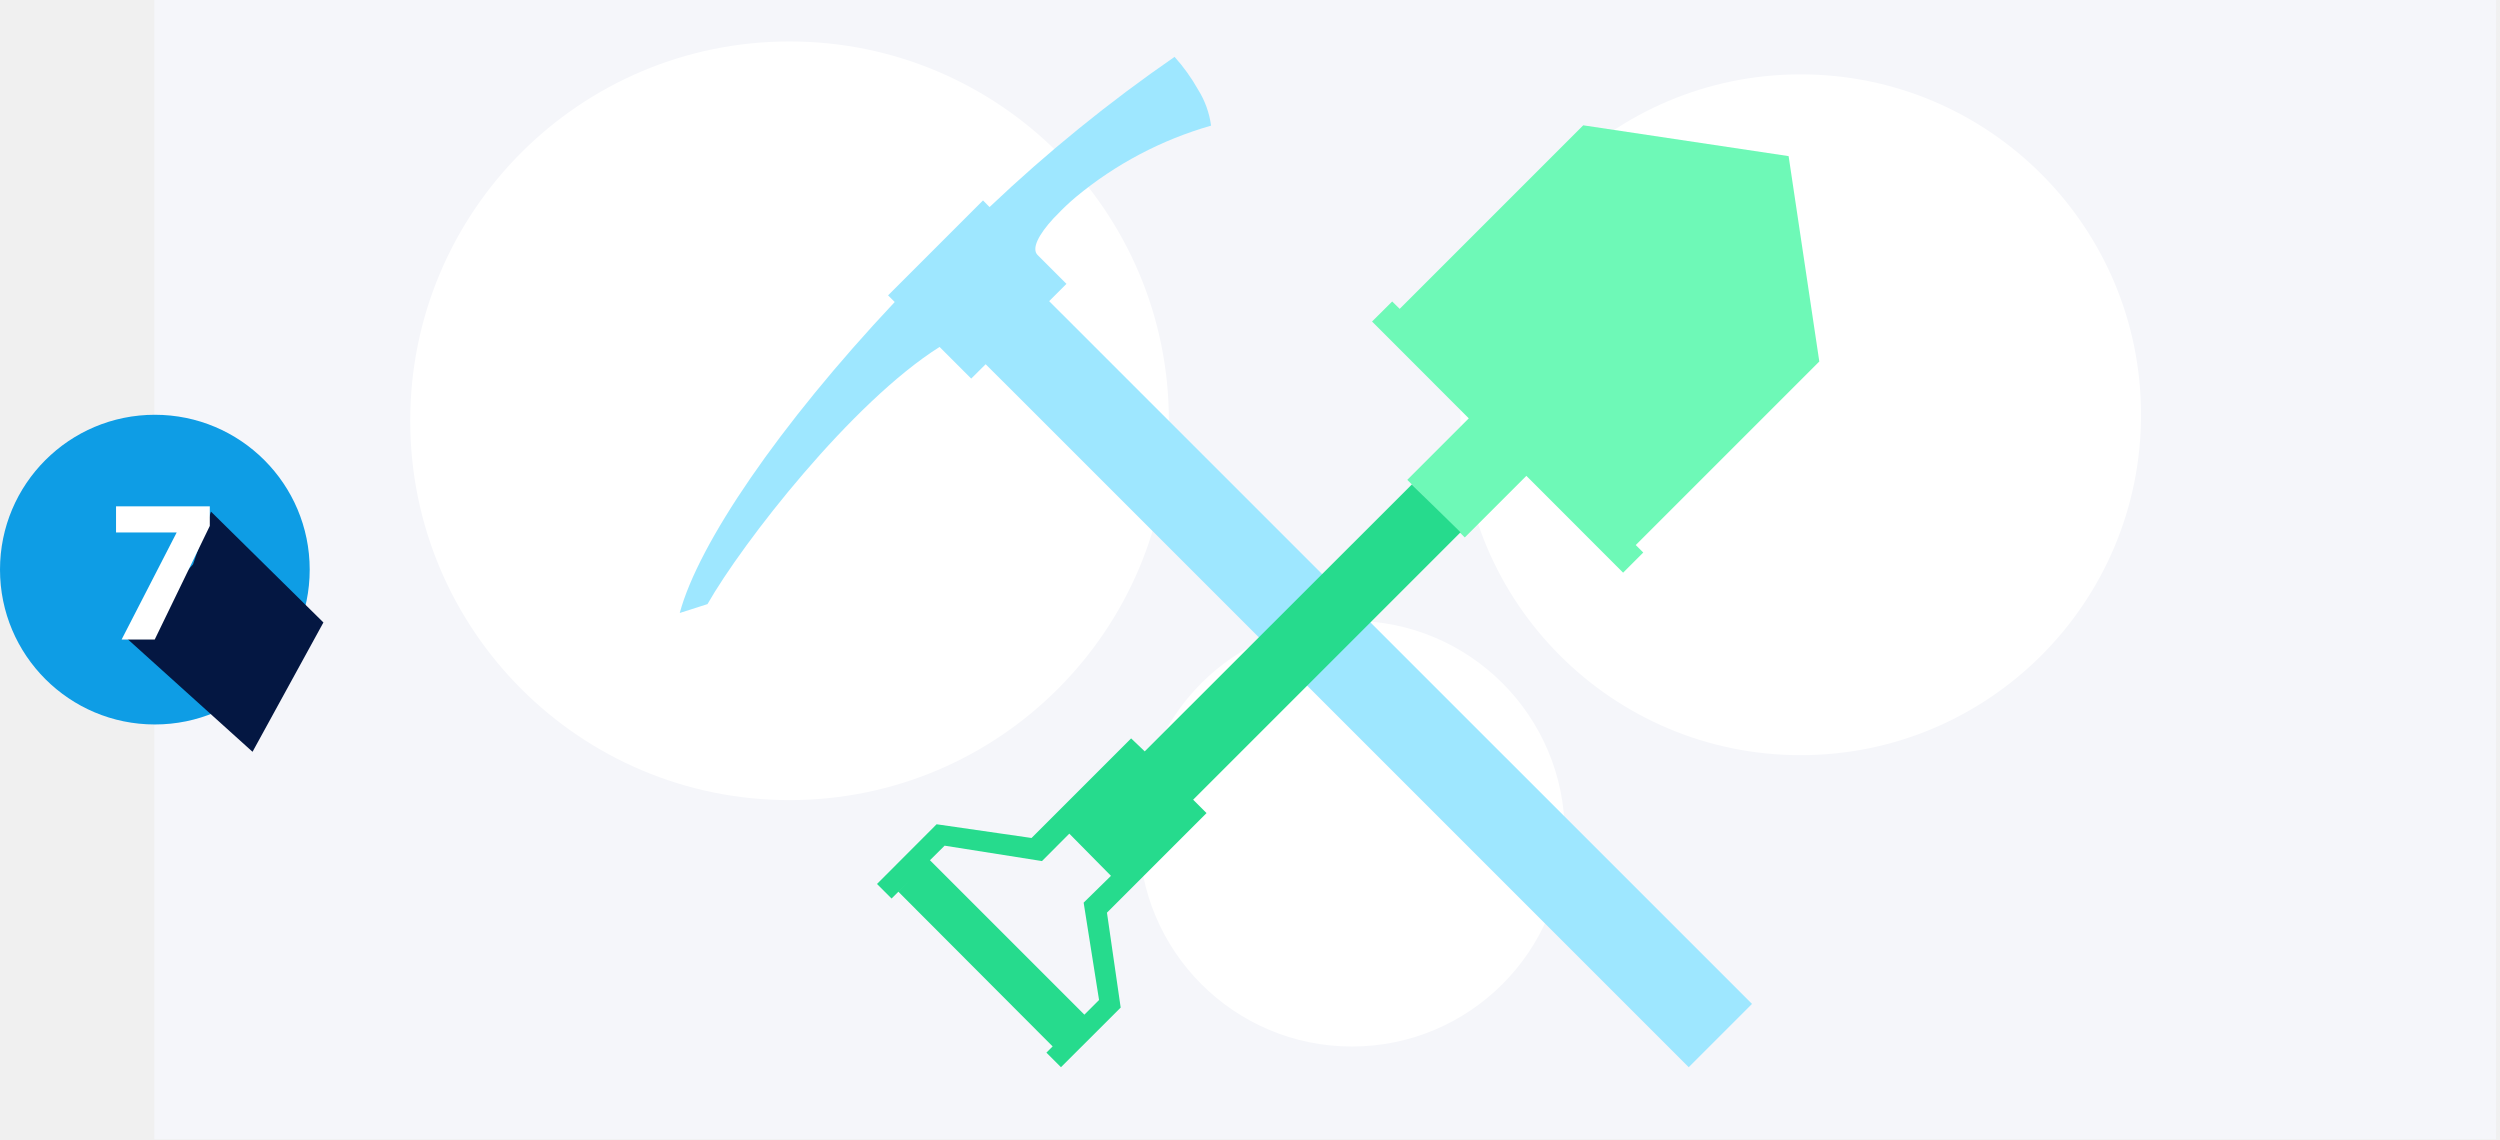
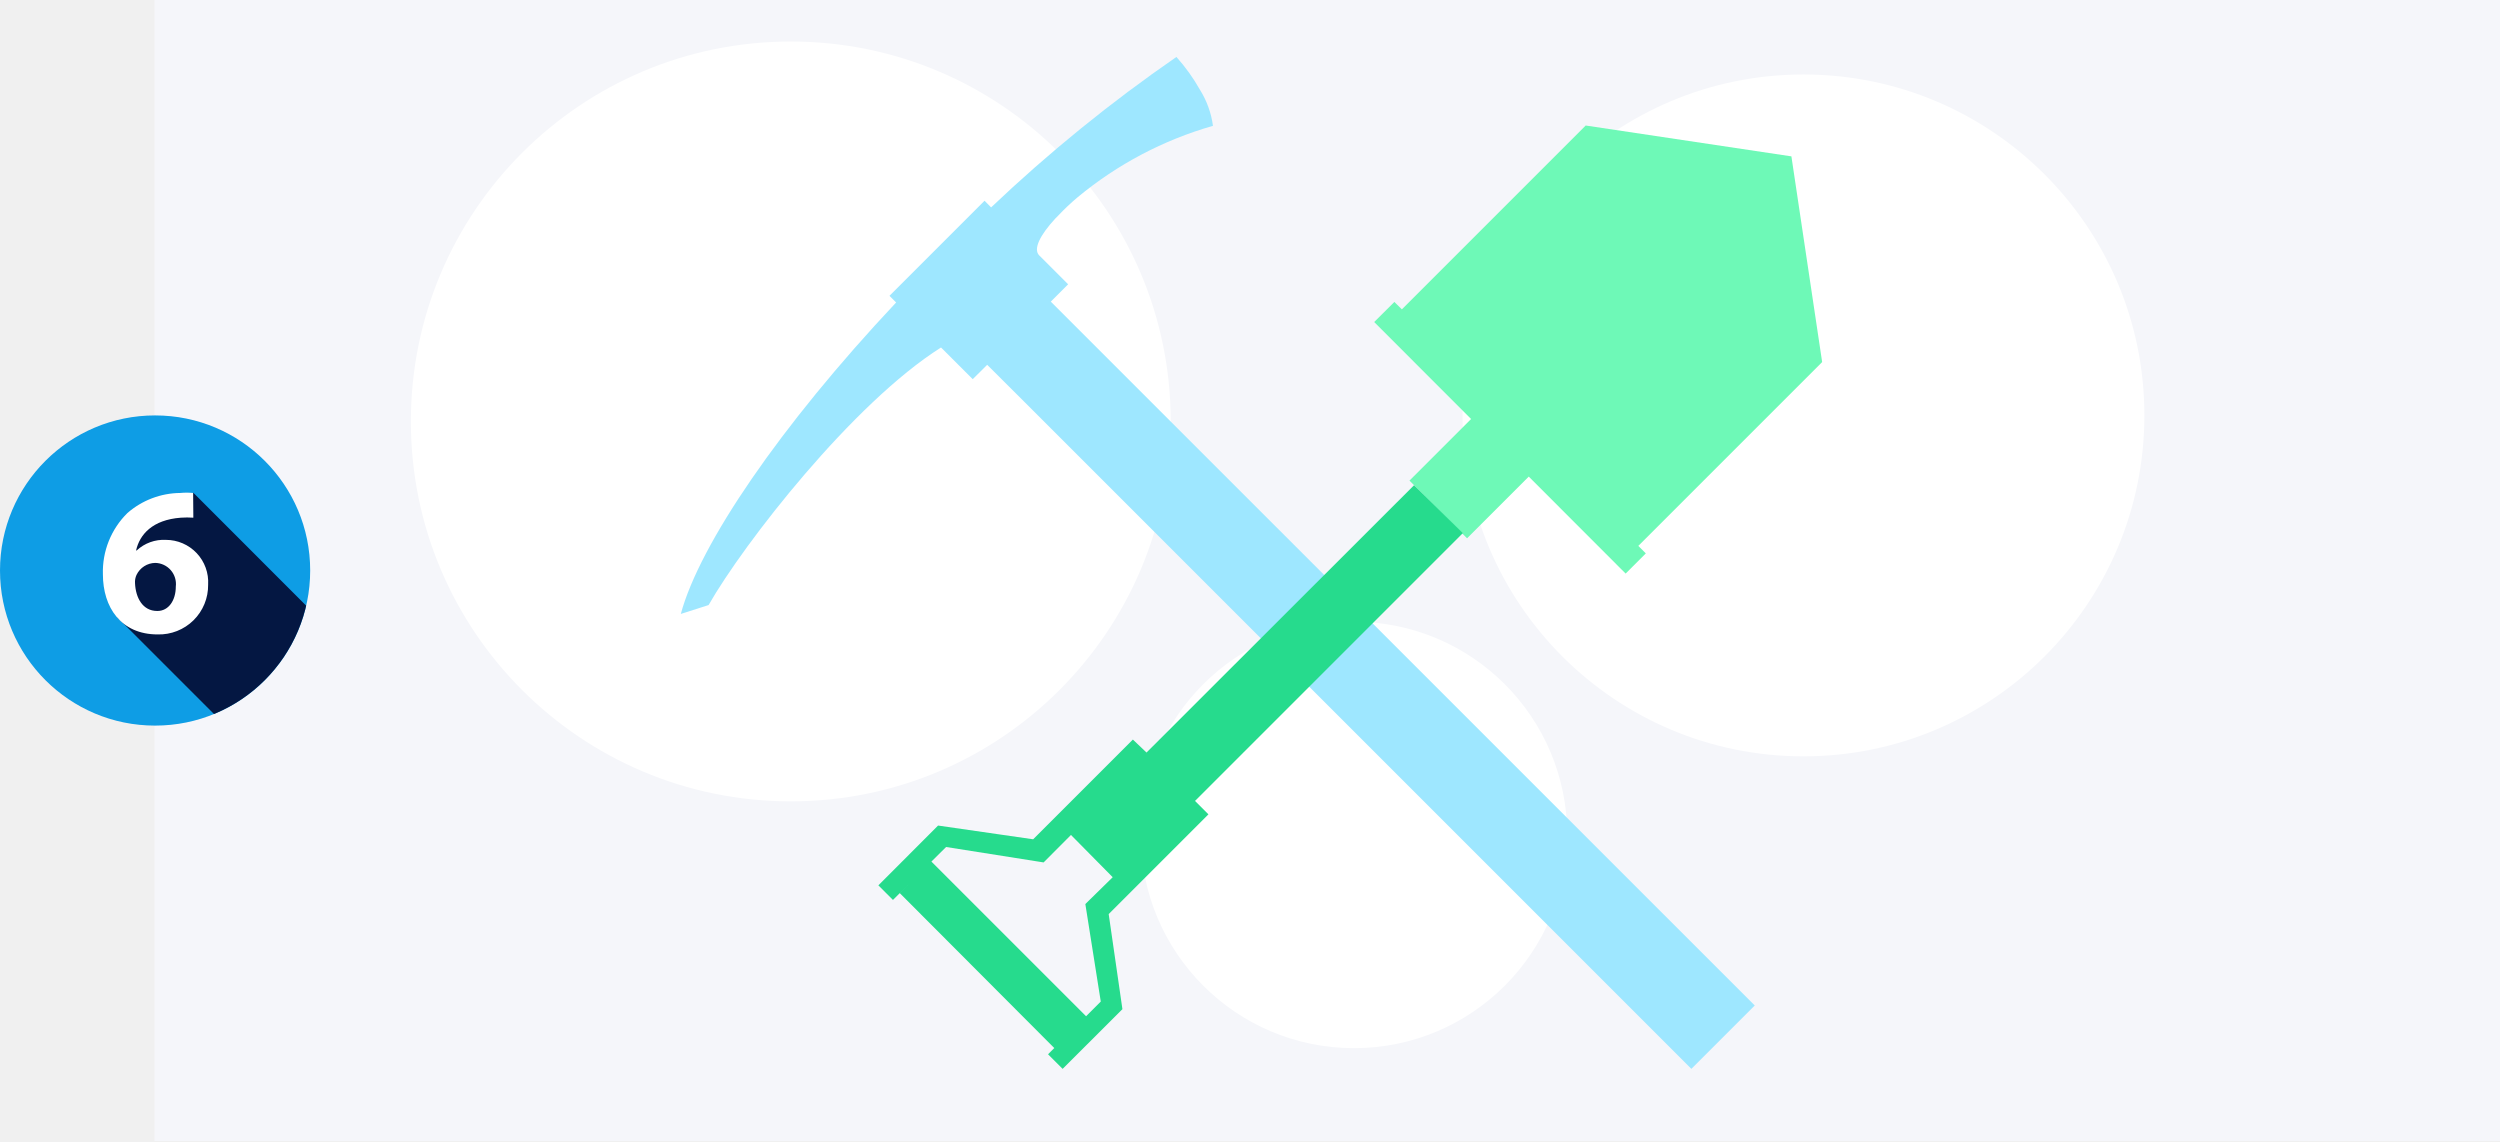
- <svg xmlns="http://www.w3.org/2000/svg" width="237" height="108" viewBox="0 0 237 108" fill="none">
-   <g clip-path="url(#clip0)">
-     <path d="M236.63 0H14.63V108H236.63V0Z" fill="#F5F6FA" />
-     <path d="M14.68 68.68C22.788 68.68 29.36 62.108 29.36 54C29.36 45.893 22.788 39.32 14.68 39.32C6.572 39.32 0 45.893 0 54C0 62.108 6.572 68.68 14.68 68.68Z" fill="#0E9DE5" />
-     <path d="M12 60.5L23.94 71.27L30.66 59.01L20 48.5L18.3 53.5L12 60.5Z" fill="#041742" />
-     <path d="M74.85 75.85C94.71 75.85 110.81 59.75 110.81 39.89C110.81 20.029 94.71 3.93 74.85 3.93C54.989 3.93 38.89 20.029 38.89 39.89C38.89 59.75 54.989 75.85 74.85 75.85Z" fill="white" />
-     <path d="M170.7 71.59C188.522 71.59 202.97 57.142 202.97 39.32C202.97 21.498 188.522 7.05 170.7 7.05C152.877 7.05 138.43 21.498 138.43 39.32C138.43 57.142 152.877 71.59 170.7 71.59Z" fill="white" />
-     <path d="M128.16 99.21C139.306 99.21 148.34 90.175 148.34 79.03C148.34 67.885 139.306 58.85 128.16 58.85C117.015 58.85 107.98 67.885 107.98 79.03C107.98 90.175 117.015 99.21 128.16 99.21Z" fill="white" />
-     <path d="M99.46 28.55L101.1 26.91L98.36 24.17C97.78 23.58 98.43 22.26 99.9 20.67C99.985 20.575 100.075 20.485 100.17 20.4C100.746 19.788 101.357 19.21 102 18.67V18.67C105.756 15.554 110.119 13.252 114.81 11.91C114.648 10.698 114.229 9.536 113.58 8.5C112.952 7.385 112.204 6.342 111.35 5.39C105.143 9.674 99.278 14.435 93.81 19.63L93.19 19L84.19 28L84.82 28.63C73.82 40.34 66.21 51.54 64.44 58.11L67.07 57.27C70.41 51.41 80.75 38.14 89.07 32.89L92.07 35.89L93.44 34.53L96.92 38L160.09 101.17L166.09 95.17L99.46 28.55Z" fill="#9EE7FF" />
-     <path d="M172.47 34.27L169.56 14.8L150.09 11.88L132.69 29.28L131.98 28.58L130.07 30.48L130.78 31.19L139.24 39.66L133.41 45.49L138.86 50.95L144.7 45.11L153.16 53.58L153.87 54.29L155.78 52.38L155.07 51.67L172.47 34.27Z" fill="#6EF9B7" />
-     <path d="M133.84 45.93L132.84 46.93L108.52 71.23L107.23 70L99.79 77.44L97.79 79.44L88.79 78.14L83.14 83.8L84.52 85.18L86.17 83.54L85.17 84.54L99.79 99.2L101.28 97.71L99.2 99.79L100.58 101.17L106.24 95.52L104.94 86.52L106.94 84.52L114.38 77.08L113.11 75.81L138.46 50.46L133.84 45.93ZM102.73 85.57L104.19 94.8L102.8 96.19L88.16 81.55L89.55 80.17L98.78 81.63L101.37 79.03L105.32 83.03L102.73 85.57Z" fill="#26DB8D" />
-     <path d="M19.889 48V49.858L14.668 60.626H11.529L16.75 50.477H11V48H19.889Z" fill="white" />
-   </g>
+ <svg xmlns="http://www.w3.org/2000/svg" viewBox="0 0 236.63 108">
  <defs>
-     <clipPath id="clip0">
-       <rect width="236.63" height="108" fill="white" />
+     <style>.cls-1{fill:none;}.cls-2{fill:#f5f6fa;}.cls-3{fill:#0e9de5;}.cls-4{clip-path:url(#clip-path);}.cls-5{fill:#041742;}.cls-6{fill:#fff;}.cls-7{fill:#9ee7ff;}.cls-8{fill:#6ef9b7;}.cls-9{fill:#26db8d;}</style>
+     <clipPath id="clip-path">
+       <circle class="cls-1" cx="14.68" cy="54" r="14.68" />
    </clipPath>
  </defs>
+   <g id="Layer_2" data-name="Layer 2">
+     <g id="Layer_1-2" data-name="Layer 1">
+       <rect class="cls-2" x="14.63" width="222" height="108" />
+       <circle class="cls-3" cx="14.68" cy="54" r="14.68" />
+       <g class="cls-4">
+         <polygon class="cls-5" points="11.13 58.46 23.94 71.27 30.66 59.01 18.3 46.64 12.27 49.82 11.13 58.46" />
+       </g>
+       <path class="cls-6" d="M18.3,49a8.36,8.36,0,0,0-1.18,0c-2.7.2-3.9,1.6-4.24,3.1h.06a3.76,3.76,0,0,1,2.76-1,4,4,0,0,1,4,4.24,4.65,4.65,0,0,1-4.78,4.71c-3.48,0-5.18-2.58-5.18-5.69a7.8,7.8,0,0,1,2.32-5.8,7.72,7.72,0,0,1,5-1.9,6.4,6.4,0,0,1,1.22,0Zm-3.4,8.83c1.06,0,1.74-1,1.74-2.31a2,2,0,0,0-1.94-2.24,2,2,0,0,0-1.78,1.14,1.6,1.6,0,0,0-.14.78c.06,1.38.72,2.63,2.1,2.63Z" />
+       <circle class="cls-6" cx="74.85" cy="39.89" r="35.96" />
+       <circle class="cls-6" cx="170.7" cy="39.32" r="32.27" />
+       <circle class="cls-6" cx="128.16" cy="79.03" r="20.18" />
+       <path class="cls-7" d="M99.46,28.55l1.64-1.64-2.74-2.74c-.58-.59.07-1.91,1.54-3.5h0a3.44,3.44,0,0,1,.27-.27h0A21.42,21.42,0,0,1,102,18.67l0,0a35.25,35.25,0,0,1,12.81-6.76,8.58,8.58,0,0,0-1.23-3.41,17.66,17.66,0,0,0-2.23-3.11A145.2,145.2,0,0,0,93.81,19.63L93.19,19l-9,9,.63.63c-11,11.71-18.61,22.91-20.38,29.48l2.63-.84c3.34-5.86,13.68-19.13,22-24.38l3,3,1.37-1.36h0L96.92,38h0l63.17,63.17,6-6Z" />
+       <polygon class="cls-8" points="172.47 34.27 169.56 14.8 150.09 11.88 132.69 29.28 131.98 28.58 130.07 30.48 130.78 31.19 130.78 31.19 139.24 39.66 133.41 45.49 138.86 50.95 144.7 45.11 153.16 53.58 153.87 54.29 155.78 52.38 155.07 51.67 172.47 34.27" />
+       <path class="cls-9" d="M133.84,45.93l-1,1h0l-24.32,24.3L107.23,70l-7.44,7.44-2,2-9-1.3-5.65,5.66,1.38,1.38,1.65-1.64-1,1L99.79,99.2l1.49-1.49L99.2,99.79l1.38,1.38,5.66-5.65-1.3-9,2-2h0l7.44-7.44-1.27-1.27,25.35-25.35ZM102.73,85.57l1.46,9.23-1.39,1.39L88.16,81.55l1.39-1.38,9.23,1.46,2.59-2.6,3.95,4Z" />
+     </g>
+   </g>
</svg>
